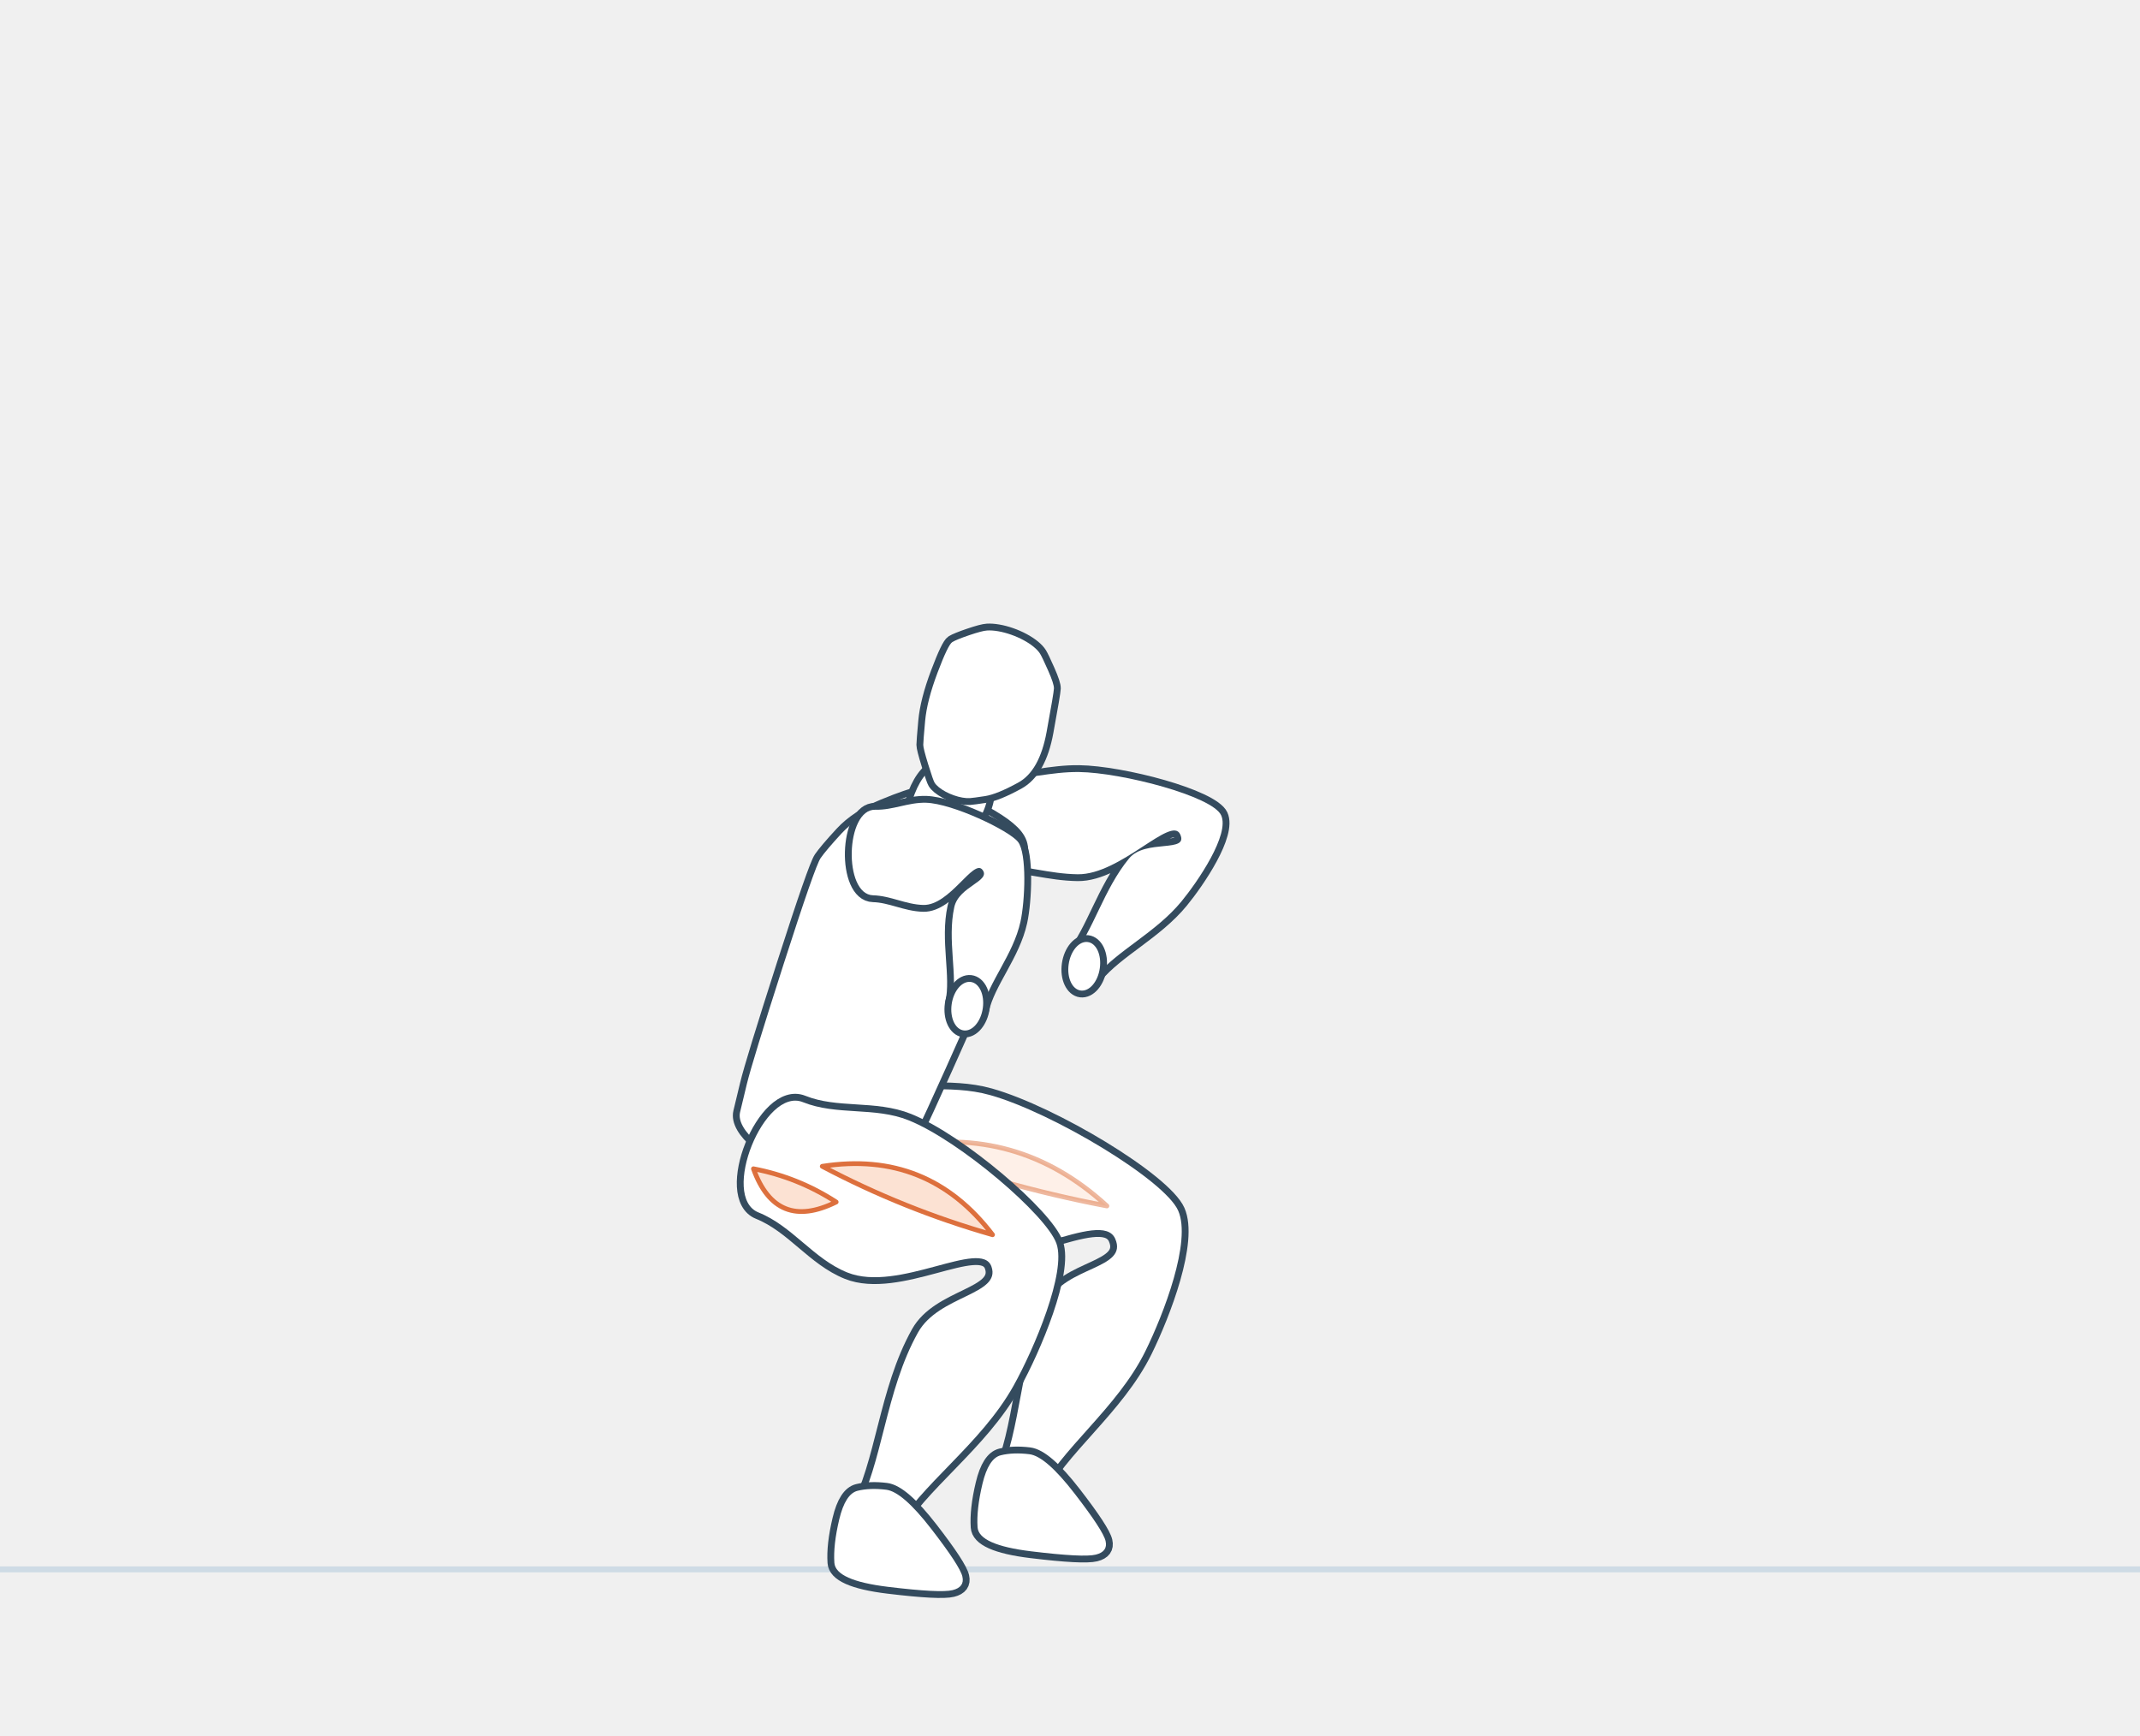
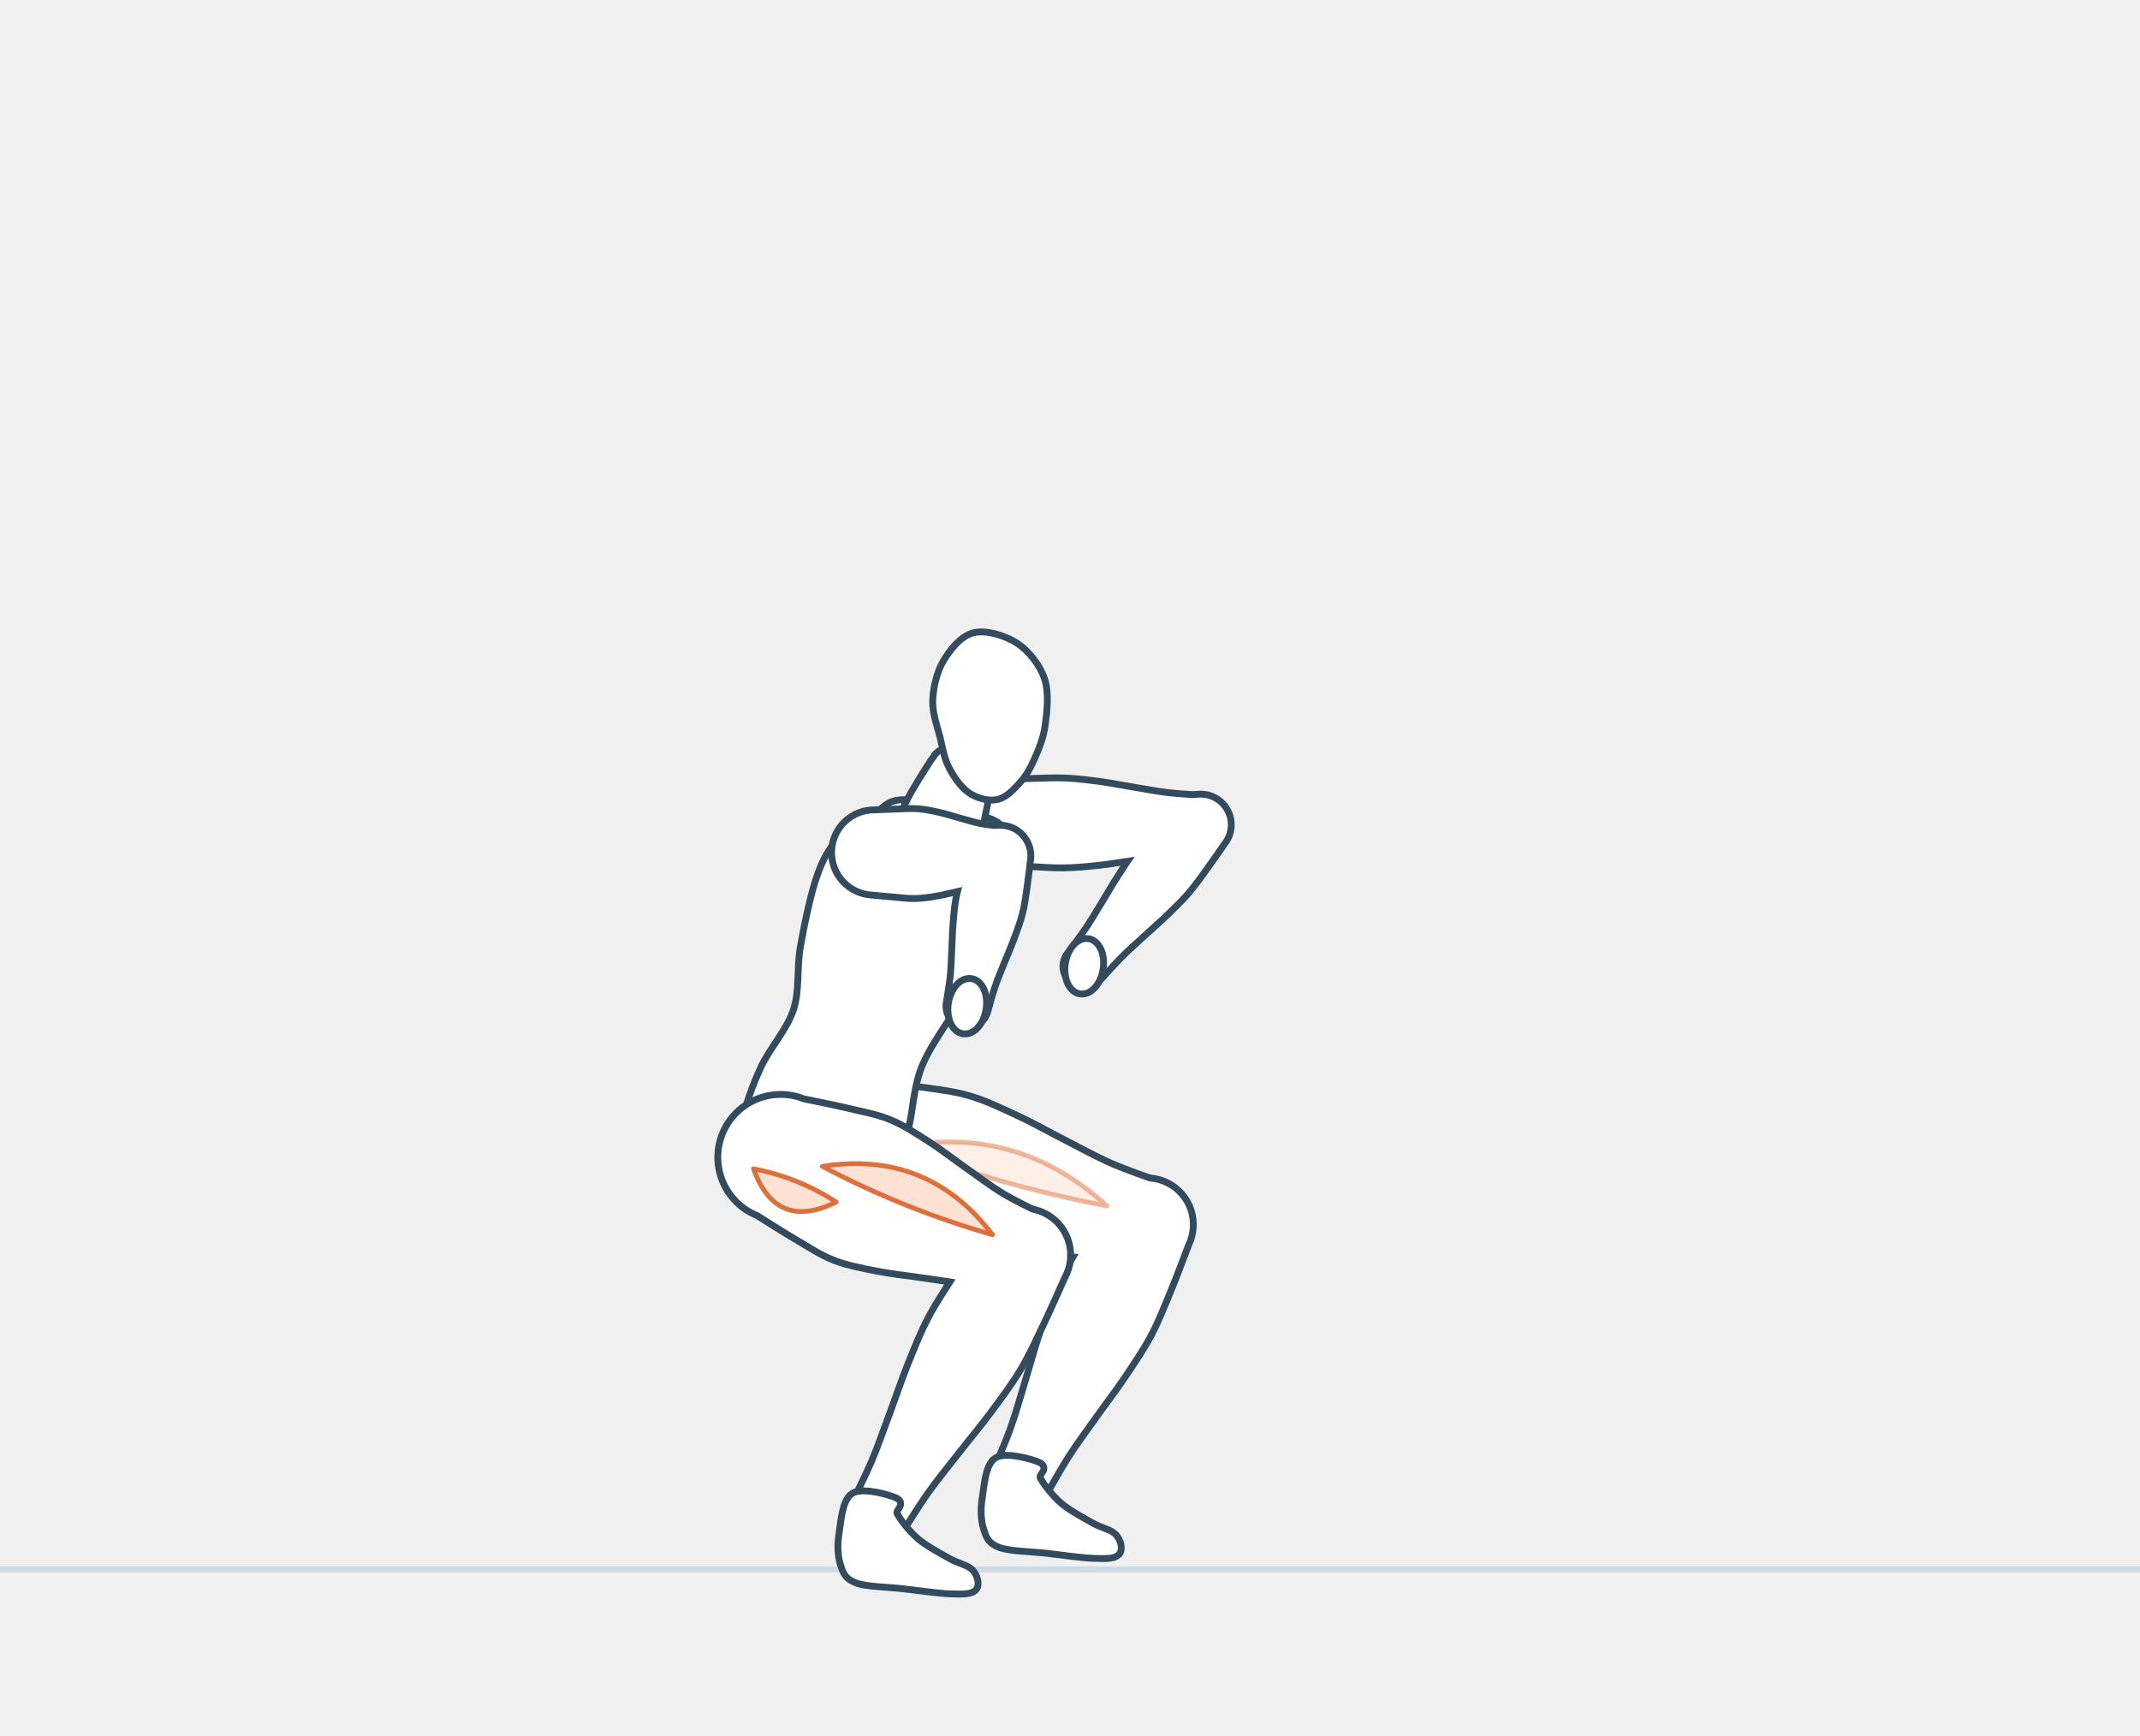
<svg xmlns="http://www.w3.org/2000/svg" viewBox="0 0 360 292">
  <path d="M0 264H360" stroke="#cedbe5" fill="none" />
  <g class="bw-human-athlete bw-human-outline bw-human-natural bw-human-sketch bw-human-spatial" fill="#fff" stroke="#344b5e" stroke-width="1.05" stroke-linecap="round" stroke-linejoin="round">
    <g class="bw-silhouette-ink" stroke-width="2.3">
      <g class="bw-human-leg bw-human-leg-left" fill="#fff">
-         <path d="M140.078,201.460C147.091,203.443 152.069,208.800 159.082,210.783C169.602,213.759 185.298,203.206 187.597,208.366C189.895,213.525 179.222,212.965 176.188,219.135C171.421,228.832 171.896,240.559 167.995,248.492C166.645,251.238 173.107,254.415 174.457,251.669C178.357,243.735 187.933,236.950 192.700,227.254C195.734,221.083 200.491,208.804 198.193,203.645C195.894,198.486 177.113,187.201 166.593,184.225C159.580,182.242 152.534,184.198 145.521,182.214C138.785,180.309 133.342,199.555 140.078,201.460Z" />
+         <path d="M140.078,201.460C141.411,202.059 145.393,203.921 148.078,205.055C150.763,206.190 153.399,207.497 156.187,208.266C158.975,209.035 161.900,209.323 164.808,209.669C167.715,210.015 170.696,210.104 173.634,210.342C176.573,210.579 179.546,210.696 182.438,211.096C185.331,211.495 189.565,212.467 190.990,212.741A7.000,7.000 0 0 0 199.631,207.910A7.000,7.000 0 0 0 194.800,199.269C193.442,198.757 189.327,197.367 186.653,196.192C183.980,195.018 181.386,193.560 178.759,192.223C176.131,190.887 173.545,189.402 170.887,188.174C168.229,186.945 165.587,185.659 162.809,184.853C160.031,184.048 157.101,183.781 154.219,183.342C151.338,182.902 146.971,182.402 145.521,182.214A10.000,10.000 0 0 0 133.177,189.116A10.000,10.000 0 0 0 140.078,201.460Z" />
+         <path d="M186.362,202.793C185.652,203.965 183.468,207.451 182.106,209.822C180.744,212.193 179.318,214.533 178.191,217.019C177.064,219.505 176.216,222.129 175.343,224.740C174.470,227.352 173.765,230.045 172.954,232.687C172.144,235.329 171.410,238.009 170.478,240.591C169.547,243.174 167.886,246.918 167.367,248.183A4.300,4.300 0 0 0 169.329,253.939A4.300,4.300 0 0 0 175.085,251.978C175.770,250.794 177.720,247.192 179.196,244.878C180.673,242.563 182.347,240.345 183.943,238.090C185.540,235.835 187.243,233.631 188.778,231.345C190.313,229.060 191.872,226.786 193.153,224.375C194.433,221.964 195.415,219.406 196.461,216.880C197.507,214.354 198.934,210.494 199.428,209.217A7.280,7.280 0 0 0 196.107,199.472A7.280,7.280 0 0 0 186.362,202.793Z" />
        <g display="none" class="bw-muscle-traces" data-side="left">
          <g data-muscle="quadriceps">
            <path d="M151.141,192.949Q171.179,189.055 186.208,202.867Q168.237,199.457 151.141,192.949Z" fill="#f59e6b" fill-opacity="0.16" stroke="#d9622b" stroke-width=".8" stroke-opacity="0.45" />
          </g>
          <g data-muscle="glutes">
            <path d="M137.839,194.071Q144.070,204.563 154.872,198.889Q146.756,195.066 137.839,194.071Z" fill="#f59e6b" fill-opacity="0.16" stroke="#d9622b" stroke-width=".8" stroke-opacity="0.45" />
          </g>
        </g>
      </g>
    </g>
    <g class="bw-silhouette-fill" stroke="none">
      <g class="bw-human-leg bw-human-leg-left" fill="#fff">
-         <path d="M140.078,201.460C147.091,203.443 152.069,208.800 159.082,210.783C169.602,213.759 185.298,203.206 187.597,208.366C189.895,213.525 179.222,212.965 176.188,219.135C171.421,228.832 171.896,240.559 167.995,248.492C166.645,251.238 173.107,254.415 174.457,251.669C178.357,243.735 187.933,236.950 192.700,227.254C195.734,221.083 200.491,208.804 198.193,203.645C195.894,198.486 177.113,187.201 166.593,184.225C159.580,182.242 152.534,184.198 145.521,182.214C138.785,180.309 133.342,199.555 140.078,201.460Z" />
+         <path d="M140.078,201.460C141.411,202.059 145.393,203.921 148.078,205.055C150.763,206.190 153.399,207.497 156.187,208.266C158.975,209.035 161.900,209.323 164.808,209.669C167.715,210.015 170.696,210.104 173.634,210.342C176.573,210.579 179.546,210.696 182.438,211.096C185.331,211.495 189.565,212.467 190.990,212.741A7.000,7.000 0 0 0 199.631,207.910A7.000,7.000 0 0 0 194.800,199.269C193.442,198.757 189.327,197.367 186.653,196.192C183.980,195.018 181.386,193.560 178.759,192.223C176.131,190.887 173.545,189.402 170.887,188.174C168.229,186.945 165.587,185.659 162.809,184.853C160.031,184.048 157.101,183.781 154.219,183.342C151.338,182.902 146.971,182.402 145.521,182.214A10.000,10.000 0 0 0 133.177,189.116A10.000,10.000 0 0 0 140.078,201.460Z" />
+         <path d="M186.362,202.793C185.652,203.965 183.468,207.451 182.106,209.822C180.744,212.193 179.318,214.533 178.191,217.019C177.064,219.505 176.216,222.129 175.343,224.740C174.470,227.352 173.765,230.045 172.954,232.687C172.144,235.329 171.410,238.009 170.478,240.591C169.547,243.174 167.886,246.918 167.367,248.183A4.300,4.300 0 0 0 169.329,253.939A4.300,4.300 0 0 0 175.085,251.978C175.770,250.794 177.720,247.192 179.196,244.878C180.673,242.563 182.347,240.345 183.943,238.090C185.540,235.835 187.243,233.631 188.778,231.345C190.313,229.060 191.872,226.786 193.153,224.375C194.433,221.964 195.415,219.406 196.461,216.880C197.507,214.354 198.934,210.494 199.428,209.217A7.280,7.280 0 0 0 196.107,199.472A7.280,7.280 0 0 0 186.362,202.793Z" />
        <g class="bw-muscle-traces" data-side="left">
          <g data-muscle="quadriceps">
            <path d="M151.141,192.949Q171.179,189.055 186.208,202.867Q168.237,199.457 151.141,192.949Z" fill="#f59e6b" fill-opacity="0.16" stroke="#d9622b" stroke-width=".8" stroke-opacity="0.45" />
          </g>
          <g data-muscle="glutes">
            <path d="M137.839,194.071Q144.070,204.563 154.872,198.889Q146.756,195.066 137.839,194.071Z" fill="#f59e6b" fill-opacity="0.16" stroke="#d9622b" stroke-width=".8" stroke-opacity="0.45" />
          </g>
        </g>
      </g>
    </g>
    <g class="bw-silhouette-ink" stroke-width="2.3">
      <g class="bw-human-shoe bw-human-foot">
-         <path d="M164.451,256.913Q164.246,253.934 165.270,249.627Q166.294,245.320 168.359,244.808Q170.424,244.296 173.168,244.629Q175.912,244.963 180.745,251.213Q185.578,257.464 185.988,259.237Q186.397,261.010 184.332,261.522Q182.268,262.034 173.462,260.963Q164.656,259.893 164.451,256.913Z" fill="#fff" />
+         <path d="M167.786,245.723C166.311,246.627 166.120,250.116 165.820,251.984C165.519,253.851 165.574,255.630 165.983,256.927C166.393,258.225 166.584,259.134 168.277,259.767C169.970,260.399 173.533,260.422 176.141,260.723C178.748,261.024 181.984,261.499 183.923,261.571C185.861,261.642 187.213,261.659 187.773,261.153C188.333,260.646 187.991,259.275 187.281,258.532C186.571,257.789 185.042,257.571 183.513,256.695C181.984,255.820 179.609,254.579 178.107,253.281C176.605,251.982 175.076,250.023 174.503,248.903C173.929,247.783 175.786,247.090 174.666,246.559C173.547,246.029 169.260,244.819 167.786,245.723Z" fill="#fff" />
      </g>
    </g>
    <g class="bw-silhouette-fill" stroke="none">
      <g class="bw-human-shoe bw-human-foot">
-         <path d="M164.451,256.913Q164.246,253.934 165.270,249.627Q166.294,245.320 168.359,244.808Q170.424,244.296 173.168,244.629Q175.912,244.963 180.745,251.213Q185.578,257.464 185.988,259.237Q186.397,261.010 184.332,261.522Q182.268,262.034 173.462,260.963Q164.656,259.893 164.451,256.913Z" fill="#fff" />
+         <path d="M167.786,245.723C166.311,246.627 166.120,250.116 165.820,251.984C165.519,253.851 165.574,255.630 165.983,256.927C166.393,258.225 166.584,259.134 168.277,259.767C169.970,260.399 173.533,260.422 176.141,260.723C178.748,261.024 181.984,261.499 183.923,261.571C185.861,261.642 187.213,261.659 187.773,261.153C188.333,260.646 187.991,259.275 187.281,258.532C186.571,257.789 185.042,257.571 183.513,256.695C181.984,255.820 179.609,254.579 178.107,253.281C176.605,251.982 175.076,250.023 174.503,248.903C173.929,247.783 175.786,247.090 174.666,246.559C173.547,246.029 169.260,244.819 167.786,245.723Z" fill="#fff" />
      </g>
    </g>
    <g class="bw-silhouette-ink" stroke-width="2.3">
      <g class="bw-human-arm bw-human-arm-left">
-         <path d="M167.617,145.490C172.415,145.553 176.508,147.007 181.306,147.070C188.502,147.164 197.039,137.125 198.532,140.341C200.025,143.556 192.681,141.072 189.939,144.405C185.631,149.642 183.912,156.611 180.387,160.897C178.983,162.603 182.999,165.907 184.403,164.200C187.928,159.915 194.435,156.884 198.743,151.647C201.485,148.314 206.918,140.356 205.425,137.140C203.932,133.925 188.728,129.966 181.532,129.871C176.734,129.808 172.604,131.154 167.807,131.091C162.767,131.025 162.578,145.424 167.617,145.490Z" />
+         <path d="M167.625,144.890C168.577,144.941 171.431,145.109 173.333,145.198C175.236,145.287 177.138,145.456 179.043,145.423C180.947,145.390 182.853,145.204 184.760,145.000C186.667,144.795 188.575,144.458 190.483,144.197C192.390,143.937 194.299,143.613 196.205,143.437C198.111,143.261 200.968,143.190 201.921,143.140A4.400,4.400 0 0 0 206.378,138.798A4.400,4.400 0 0 0 202.036,134.341C201.085,134.266 198.231,134.120 196.330,133.894C194.429,133.668 192.530,133.294 190.630,132.984C188.730,132.673 186.831,132.286 184.930,132.032C183.030,131.777 181.129,131.541 179.226,131.458C177.323,131.375 175.417,131.494 173.513,131.533C171.608,131.572 168.751,131.665 167.799,131.691A6.600,6.600 0 0 0 161.113,138.204A6.600,6.600 0 0 0 167.625,144.890Z" />
+         <path d="M198.445,135.834C197.849,136.453 196.036,138.287 194.872,139.547C193.708,140.808 192.515,142.044 191.461,143.395C190.408,144.746 189.485,146.204 188.550,147.653C187.615,149.101 186.757,150.613 185.851,152.085C184.944,153.557 184.073,155.058 183.111,156.485C182.149,157.911 180.584,159.950 180.078,160.642A3.000,3.000 0 0 0 180.489,164.865A3.000,3.000 0 0 0 184.712,164.454C185.294,163.824 186.993,161.895 188.207,160.676C189.421,159.457 190.726,158.313 191.995,157.139C193.265,155.966 194.583,154.833 195.824,153.636C197.065,152.439 198.318,151.252 199.440,149.958C200.562,148.664 201.546,147.255 202.558,145.870C203.570,144.485 205.020,142.351 205.513,141.648A4.576,4.576 0 0 0 204.886,135.207A4.576,4.576 0 0 0 198.445,135.834Z" />
        <g display="none" class="bw-muscle-traces" data-side="left" />
      </g>
    </g>
    <g class="bw-silhouette-fill" stroke="none">
      <g class="bw-human-arm bw-human-arm-left">
-         <path d="M167.617,145.490C172.415,145.553 176.508,147.007 181.306,147.070C188.502,147.164 197.039,137.125 198.532,140.341C200.025,143.556 192.681,141.072 189.939,144.405C185.631,149.642 183.912,156.611 180.387,160.897C178.983,162.603 182.999,165.907 184.403,164.200C187.928,159.915 194.435,156.884 198.743,151.647C201.485,148.314 206.918,140.356 205.425,137.140C203.932,133.925 188.728,129.966 181.532,129.871C176.734,129.808 172.604,131.154 167.807,131.091C162.767,131.025 162.578,145.424 167.617,145.490Z" />
+         <path d="M167.625,144.890C168.577,144.941 171.431,145.109 173.333,145.198C175.236,145.287 177.138,145.456 179.043,145.423C180.947,145.390 182.853,145.204 184.760,145.000C186.667,144.795 188.575,144.458 190.483,144.197C192.390,143.937 194.299,143.613 196.205,143.437C198.111,143.261 200.968,143.190 201.921,143.140A4.400,4.400 0 0 0 206.378,138.798A4.400,4.400 0 0 0 202.036,134.341C201.085,134.266 198.231,134.120 196.330,133.894C194.429,133.668 192.530,133.294 190.630,132.984C188.730,132.673 186.831,132.286 184.930,132.032C183.030,131.777 181.129,131.541 179.226,131.458C177.323,131.375 175.417,131.494 173.513,131.533C171.608,131.572 168.751,131.665 167.799,131.691A6.600,6.600 0 0 0 161.113,138.204A6.600,6.600 0 0 0 167.625,144.890Z" />
+         <path d="M198.445,135.834C197.849,136.453 196.036,138.287 194.872,139.547C193.708,140.808 192.515,142.044 191.461,143.395C190.408,144.746 189.485,146.204 188.550,147.653C187.615,149.101 186.757,150.613 185.851,152.085C184.944,153.557 184.073,155.058 183.111,156.485C182.149,157.911 180.584,159.950 180.078,160.642A3.000,3.000 0 0 0 180.489,164.865A3.000,3.000 0 0 0 184.712,164.454C185.294,163.824 186.993,161.895 188.207,160.676C189.421,159.457 190.726,158.313 191.995,157.139C193.265,155.966 194.583,154.833 195.824,153.636C197.065,152.439 198.318,151.252 199.440,149.958C200.562,148.664 201.546,147.255 202.558,145.870C203.570,144.485 205.020,142.351 205.513,141.648A4.576,4.576 0 0 0 204.886,135.207A4.576,4.576 0 0 0 198.445,135.834Z" />
        <g class="bw-muscle-traces" data-side="left" />
      </g>
    </g>
    <g class="bw-silhouette-ink" stroke-width="2.3">
      <g class="bw-human-torso">
-         <path d="M125.005,189.531Q124.238,188.184 124.498,187.092Q124.758,186.000 125.636,182.363Q126.513,178.727 131.818,162.205Q137.123,145.683 138.047,144.353Q138.970,143.023 141.559,140.214Q144.149,137.404 148.628,135.566Q153.108,133.728 154.419,133.596Q155.730,133.464 157.269,133.633Q158.808,133.802 160.340,134.246Q161.872,134.689 163.164,135.341Q164.456,135.992 166.778,137.357Q169.100,138.723 170.359,139.965Q171.619,141.208 171.770,142.488Q171.921,143.769 171.788,147.626Q171.655,151.484 162.966,171.046Q154.278,190.609 152.490,193.846Q150.702,197.082 149.454,197.753Q148.207,198.423 146.162,198.569Q144.117,198.715 141.586,198.316Q139.055,197.916 136.423,197.031Q133.791,196.146 131.459,194.910Q129.126,193.675 127.449,192.277Q125.772,190.879 125.005,189.531Z" fill="#fff" />
+         <path d="M128.175,200.059C125.621,198.977 125.111,197.301 124.631,195.437C124.151,193.574 124.651,191.486 125.297,188.879C125.942,186.272 127.050,182.935 128.505,179.797C129.959,176.658 132.903,173.465 134.023,170.048C135.143,166.632 134.560,163.056 135.223,159.297C135.885,155.539 136.950,150.485 138.000,147.498C139.050,144.510 139.987,143.034 141.521,141.370C143.056,139.706 145.400,138.558 147.208,137.513C149.016,136.468 149.281,135.018 152.369,135.101C155.458,135.183 162.983,137.068 165.738,138.010C168.493,138.952 167.981,139.506 168.900,140.752C169.820,141.998 171.164,143.428 171.255,145.487C171.346,147.546 170.839,149.793 169.445,153.106C168.052,156.418 165.341,161.102 162.894,165.363C160.447,169.623 156.532,174.638 154.764,178.668C152.996,182.697 153.053,186.950 152.286,189.539C151.519,192.128 151.184,192.514 150.164,194.203C149.143,195.892 147.866,198.386 146.165,199.673C144.463,200.960 142.954,201.861 139.956,201.925C136.957,201.989 130.729,201.140 128.175,200.059Z" fill="#fff" />
        <g display="none" class="bw-muscle-traces bw-torso-muscles" />
      </g>
    </g>
    <g class="bw-silhouette-fill" stroke="none">
      <g class="bw-human-torso">
-         <path d="M125.005,189.531Q124.238,188.184 124.498,187.092Q124.758,186.000 125.636,182.363Q126.513,178.727 131.818,162.205Q137.123,145.683 138.047,144.353Q138.970,143.023 141.559,140.214Q144.149,137.404 148.628,135.566Q153.108,133.728 154.419,133.596Q155.730,133.464 157.269,133.633Q158.808,133.802 160.340,134.246Q161.872,134.689 163.164,135.341Q164.456,135.992 166.778,137.357Q169.100,138.723 170.359,139.965Q171.619,141.208 171.770,142.488Q171.921,143.769 171.788,147.626Q171.655,151.484 162.966,171.046Q154.278,190.609 152.490,193.846Q150.702,197.082 149.454,197.753Q148.207,198.423 146.162,198.569Q144.117,198.715 141.586,198.316Q139.055,197.916 136.423,197.031Q133.791,196.146 131.459,194.910Q129.126,193.675 127.449,192.277Q125.772,190.879 125.005,189.531Z" fill="#fff" />
+         <path d="M128.175,200.059C125.621,198.977 125.111,197.301 124.631,195.437C124.151,193.574 124.651,191.486 125.297,188.879C125.942,186.272 127.050,182.935 128.505,179.797C129.959,176.658 132.903,173.465 134.023,170.048C135.143,166.632 134.560,163.056 135.223,159.297C135.885,155.539 136.950,150.485 138.000,147.498C139.050,144.510 139.987,143.034 141.521,141.370C143.056,139.706 145.400,138.558 147.208,137.513C149.016,136.468 149.281,135.018 152.369,135.101C155.458,135.183 162.983,137.068 165.738,138.010C168.493,138.952 167.981,139.506 168.900,140.752C169.820,141.998 171.164,143.428 171.255,145.487C171.346,147.546 170.839,149.793 169.445,153.106C168.052,156.418 165.341,161.102 162.894,165.363C160.447,169.623 156.532,174.638 154.764,178.668C152.996,182.697 153.053,186.950 152.286,189.539C151.519,192.128 151.184,192.514 150.164,194.203C149.143,195.892 147.866,198.386 146.165,199.673C144.463,200.960 142.954,201.861 139.956,201.925C136.957,201.989 130.729,201.140 128.175,200.059Z" fill="#fff" />
        <g class="bw-muscle-traces bw-torso-muscles" />
      </g>
    </g>
    <g class="bw-silhouette-ink" stroke-width="2.3">
      <g class="bw-human-hand">
        <path d="M185.016,162.867C184.700,165.121 183.269,166.806 181.821,166.630C180.374,166.454 179.457,164.484 179.774,162.230C180.091,159.975 181.521,158.291 182.969,158.467C184.416,158.643 185.333,160.613 185.016,162.867Z" fill="#fff" />
        <path d="M182.845,162.527C182.845,163.234 182.259,163.736 181.535,163.648C180.811,163.560 180.224,162.915 180.224,162.208C180.224,161.501 180.811,160.999 181.535,161.087C182.259,161.176 182.845,161.820 182.845,162.527Z" fill="none" stroke-width=".45" opacity=".4" />
      </g>
    </g>
    <g class="bw-silhouette-fill" stroke="none">
      <g class="bw-human-hand">
        <path d="M185.016,162.867C184.700,165.121 183.269,166.806 181.821,166.630C180.374,166.454 179.457,164.484 179.774,162.230C180.091,159.975 181.521,158.291 182.969,158.467C184.416,158.643 185.333,160.613 185.016,162.867Z" fill="#fff" />
        <path d="M182.845,162.527C182.845,163.234 182.259,163.736 181.535,163.648C180.811,163.560 180.224,162.915 180.224,162.208C180.224,161.501 180.811,160.999 181.535,161.087C182.259,161.176 182.845,161.820 182.845,162.527Z" fill="none" stroke-width=".45" opacity=".4" />
      </g>
    </g>
    <g class="bw-silhouette-ink" stroke-width="2.3">
      <g class="bw-human-leg bw-human-leg-right" fill="#fff">
-         <path d="M127.600,203.961C133.329,206.263 136.824,211.762 142.553,214.064C151.147,217.517 165.095,208.274 166.784,213.056C168.473,217.838 157.943,217.868 154.427,224.158C148.901,234.043 148.514,246.211 143.993,254.298C142.500,256.969 148.785,260.482 150.278,257.811C154.799,249.724 164.962,243.021 170.487,233.136C174.004,226.846 179.411,213.975 177.721,209.193C176.032,204.410 161.437,191.907 152.843,188.454C147.113,186.152 140.786,187.705 135.056,185.403C128.561,182.793 121.105,201.351 127.600,203.961Z" />
+         <path d="M127.600,203.961C128.657,204.616 131.803,206.643 133.942,207.892C136.081,209.140 138.153,210.556 140.434,211.451C142.715,212.347 145.182,212.779 147.626,213.267C150.071,213.755 152.615,213.996 155.101,214.379C157.588,214.763 160.121,215.030 162.545,215.570C164.968,216.110 168.460,217.278 169.643,217.620A7.000,7.000 0 0 0 178.748,213.734A7.000,7.000 0 0 0 174.862,204.629C173.772,204.057 170.442,202.485 168.319,201.198C166.195,199.911 164.182,198.351 162.121,196.908C160.060,195.465 158.057,193.878 155.954,192.539C153.852,191.200 151.772,189.805 149.505,188.874C147.238,187.943 144.763,187.532 142.355,186.953C139.947,186.375 136.273,185.661 135.056,185.403A10.000,10.000 0 0 0 122.049,190.954A10.000,10.000 0 0 0 127.600,203.961Z" />
+         <path d="M165.898,207.572C165.096,208.762 162.634,212.300 161.085,214.710C159.536,217.120 157.925,219.496 156.604,222.034C155.283,224.571 154.234,227.261 153.160,229.937C152.087,232.613 151.177,235.381 150.164,238.090C149.151,240.800 148.212,243.552 147.082,246.196C145.952,248.840 143.999,252.663 143.382,253.956A4.300,4.300 0 0 0 145.038,259.808A4.300,4.300 0 0 0 150.889,258.153C151.668,256.950 153.901,253.284 155.562,250.936C157.222,248.589 159.075,246.348 160.852,244.065C162.630,241.783 164.511,239.558 166.228,237.242C167.945,234.926 169.686,232.623 171.156,230.169C172.626,227.714 173.806,225.097 175.048,222.515C176.289,219.933 178.014,215.983 178.607,214.677A7.280,7.280 0 0 0 175.805,204.770A7.280,7.280 0 0 0 165.898,207.572Z" />
        <g display="none" class="bw-muscle-traces" data-side="right">
          <g data-muscle="quadriceps">
            <path d="M138.323,196.199Q156.077,193.417 166.970,207.709Q152.047,203.448 138.323,196.199Z" fill="#f59e6b" fill-opacity="0.3" stroke="#d9622b" stroke-width=".8" stroke-opacity="0.9" />
          </g>
          <g data-muscle="glutes">
            <path d="M126.749,196.614Q130.575,207.204 140.664,202.205Q134.254,198.045 126.749,196.614Z" fill="#f59e6b" fill-opacity="0.3" stroke="#d9622b" stroke-width=".8" stroke-opacity="0.9" />
          </g>
        </g>
      </g>
    </g>
    <g class="bw-silhouette-fill" stroke="none">
      <g class="bw-human-leg bw-human-leg-right" fill="#fff">
-         <path d="M127.600,203.961C133.329,206.263 136.824,211.762 142.553,214.064C151.147,217.517 165.095,208.274 166.784,213.056C168.473,217.838 157.943,217.868 154.427,224.158C148.901,234.043 148.514,246.211 143.993,254.298C142.500,256.969 148.785,260.482 150.278,257.811C154.799,249.724 164.962,243.021 170.487,233.136C174.004,226.846 179.411,213.975 177.721,209.193C176.032,204.410 161.437,191.907 152.843,188.454C147.113,186.152 140.786,187.705 135.056,185.403C128.561,182.793 121.105,201.351 127.600,203.961Z" />
+         <path d="M127.600,203.961C128.657,204.616 131.803,206.643 133.942,207.892C136.081,209.140 138.153,210.556 140.434,211.451C142.715,212.347 145.182,212.779 147.626,213.267C150.071,213.755 152.615,213.996 155.101,214.379C157.588,214.763 160.121,215.030 162.545,215.570C164.968,216.110 168.460,217.278 169.643,217.620A7.000,7.000 0 0 0 178.748,213.734A7.000,7.000 0 0 0 174.862,204.629C173.772,204.057 170.442,202.485 168.319,201.198C166.195,199.911 164.182,198.351 162.121,196.908C160.060,195.465 158.057,193.878 155.954,192.539C153.852,191.200 151.772,189.805 149.505,188.874C147.238,187.943 144.763,187.532 142.355,186.953C139.947,186.375 136.273,185.661 135.056,185.403A10.000,10.000 0 0 0 122.049,190.954A10.000,10.000 0 0 0 127.600,203.961Z" />
+         <path d="M165.898,207.572C165.096,208.762 162.634,212.300 161.085,214.710C159.536,217.120 157.925,219.496 156.604,222.034C155.283,224.571 154.234,227.261 153.160,229.937C152.087,232.613 151.177,235.381 150.164,238.090C149.151,240.800 148.212,243.552 147.082,246.196C145.952,248.840 143.999,252.663 143.382,253.956A4.300,4.300 0 0 0 145.038,259.808A4.300,4.300 0 0 0 150.889,258.153C151.668,256.950 153.901,253.284 155.562,250.936C157.222,248.589 159.075,246.348 160.852,244.065C162.630,241.783 164.511,239.558 166.228,237.242C167.945,234.926 169.686,232.623 171.156,230.169C172.626,227.714 173.806,225.097 175.048,222.515C176.289,219.933 178.014,215.983 178.607,214.677A7.280,7.280 0 0 0 175.805,204.770A7.280,7.280 0 0 0 165.898,207.572Z" />
        <g class="bw-muscle-traces" data-side="right">
          <g data-muscle="quadriceps">
            <path d="M138.323,196.199Q156.077,193.417 166.970,207.709Q152.047,203.448 138.323,196.199Z" fill="#f59e6b" fill-opacity="0.3" stroke="#d9622b" stroke-width=".8" stroke-opacity="0.9" />
          </g>
          <g data-muscle="glutes">
            <path d="M126.749,196.614Q130.575,207.204 140.664,202.205Q134.254,198.045 126.749,196.614Z" fill="#f59e6b" fill-opacity="0.3" stroke="#d9622b" stroke-width=".8" stroke-opacity="0.9" />
          </g>
        </g>
      </g>
    </g>
    <g class="bw-silhouette-ink" stroke-width="2.3">
      <g class="bw-human-shoe bw-human-foot">
-         <path d="M140.361,262.888Q140.156,259.908 141.180,255.601Q142.204,251.294 144.269,250.782Q146.334,250.270 149.078,250.604Q151.822,250.937 156.655,257.188Q161.488,263.438 161.897,265.211Q162.307,266.984 160.242,267.496Q158.177,268.008 149.371,266.938Q140.566,265.867 140.361,262.888Z" fill="#fff" />
+         <path d="M143.695,251.697C142.221,252.601 142.030,256.090 141.729,257.958C141.429,259.825 141.484,261.605 141.893,262.902C142.303,264.199 142.494,265.109 144.187,265.741C145.880,266.374 149.443,266.397 152.051,266.697C154.658,266.998 157.894,267.473 159.833,267.545C161.771,267.617 163.123,267.633 163.683,267.127C164.242,266.620 163.901,265.249 163.191,264.507C162.481,263.764 160.952,263.545 159.423,262.670C157.894,261.794 155.518,260.554 154.017,259.255C152.515,257.956 150.986,255.998 150.412,254.877C149.839,253.757 151.696,253.064 150.576,252.534C149.457,252.004 145.170,250.793 143.695,251.697Z" fill="#fff" />
      </g>
    </g>
    <g class="bw-silhouette-fill" stroke="none">
      <g class="bw-human-shoe bw-human-foot">
-         <path d="M140.361,262.888Q140.156,259.908 141.180,255.601Q142.204,251.294 144.269,250.782Q146.334,250.270 149.078,250.604Q151.822,250.937 156.655,257.188Q161.488,263.438 161.897,265.211Q162.307,266.984 160.242,267.496Q158.177,268.008 149.371,266.938Q140.566,265.867 140.361,262.888Z" fill="#fff" />
+         <path d="M143.695,251.697C142.221,252.601 142.030,256.090 141.729,257.958C141.429,259.825 141.484,261.605 141.893,262.902C142.303,264.199 142.494,265.109 144.187,265.741C145.880,266.374 149.443,266.397 152.051,266.697C154.658,266.998 157.894,267.473 159.833,267.545C161.771,267.617 163.123,267.633 163.683,267.127C164.242,266.620 163.901,265.249 163.191,264.507C162.481,263.764 160.952,263.545 159.423,262.670C157.894,261.794 155.518,260.554 154.017,259.255C152.515,257.956 150.986,255.998 150.412,254.877C149.839,253.757 151.696,253.064 150.576,252.534C149.457,252.004 145.170,250.793 143.695,251.697Z" fill="#fff" />
      </g>
    </g>
    <g class="bw-silhouette-ink" stroke-width="2.3">
      <g class="bw-human-neck">
-         <path d="M155.186,139.844Q152.193,137.878 153.859,133.582Q155.525,129.286 158.392,128.575Q161.260,127.864 164.254,129.830Q167.247,131.796 165.581,136.092Q163.915,140.388 161.047,141.099Q158.179,141.810 155.186,139.844Z" fill="#fff" />
+         <path d="M152.358,136.809Q152.221,136.050 154.920,131.637Q157.620,127.224 158.115,126.893Q158.610,126.562 159.566,126.533Q160.522,126.505 161.683,126.787Q162.844,127.069 163.899,127.586Q164.954,128.103 165.621,128.717Q166.287,129.330 166.386,129.876Q166.484,130.421 165.519,135.459Q164.554,140.497 163.865,140.958Q163.177,141.419 161.846,141.459Q160.516,141.499 158.900,141.106Q157.285,140.714 155.817,139.994Q154.349,139.275 153.422,138.421Q152.496,137.568 152.358,136.809Z" fill="#fff" />
      </g>
    </g>
    <g class="bw-silhouette-fill" stroke="none">
      <g class="bw-human-neck">
-         <path d="M155.186,139.844Q152.193,137.878 153.859,133.582Q155.525,129.286 158.392,128.575Q161.260,127.864 164.254,129.830Q167.247,131.796 165.581,136.092Q163.915,140.388 161.047,141.099Q158.179,141.810 155.186,139.844Z" fill="#fff" />
+         <path d="M152.358,136.809Q152.221,136.050 154.920,131.637Q157.620,127.224 158.115,126.893Q158.610,126.562 159.566,126.533Q160.522,126.505 161.683,126.787Q162.844,127.069 163.899,127.586Q164.954,128.103 165.621,128.717Q166.287,129.330 166.386,129.876Q166.484,130.421 165.519,135.459Q164.554,140.497 163.865,140.958Q163.177,141.419 161.846,141.459Q160.516,141.499 158.900,141.106Q157.285,140.714 155.817,139.994Q154.349,139.275 153.422,138.421Q152.496,137.568 152.358,136.809Z" fill="#fff" />
      </g>
    </g>
    <g class="bw-silhouette-ink" stroke-width="2.3">
      <g class="bw-human-head bw-athlete-portrait">
-         <path d="M156.147,128.579Q155.313,125.887 155.316,125.299Q155.318,124.712 155.628,121.291Q155.938,117.871 157.716,113.159Q159.493,108.447 160.196,108.015Q160.899,107.583 163.062,106.848Q165.225,106.113 166.055,106.062Q166.884,106.011 167.929,106.192Q168.974,106.373 170.075,106.759Q171.177,107.145 172.167,107.677Q173.157,108.209 173.885,108.806Q174.613,109.402 174.968,109.973Q175.324,110.544 176.324,112.807Q177.324,115.069 177.298,115.810Q177.272,116.550 176.066,123.120Q174.861,129.690 171.283,131.652Q167.706,133.614 165.709,133.920Q163.713,134.226 163.160,134.260Q162.607,134.294 161.910,134.173Q161.214,134.052 160.480,133.795Q159.745,133.538 159.085,133.183Q158.425,132.828 157.940,132.431Q157.454,132.033 157.217,131.652Q156.981,131.271 156.147,128.579Z" fill="#fff" />
+         <path d="M170.797,108.695C172.668,109.923 174.424,112.173 175.169,114.369C175.914,116.565 175.560,119.657 175.265,121.870C174.970,124.084 174.112,126.054 173.398,127.651C172.685,129.249 171.955,130.405 170.984,131.456C170.013,132.507 168.853,133.721 167.572,133.958C166.291,134.195 164.534,133.723 163.298,132.875C162.062,132.027 160.916,130.340 160.156,128.871C159.395,127.401 159.181,125.895 158.736,124.057C158.291,122.220 157.403,119.948 157.483,117.844C157.564,115.741 158.140,113.245 159.217,111.437C160.294,109.629 162.014,107.453 163.944,106.996C165.874,106.539 168.926,107.466 170.797,108.695Z" fill="#fff" />
      </g>
    </g>
    <g class="bw-silhouette-fill" stroke="none">
      <g class="bw-human-head bw-athlete-portrait">
-         <path d="M156.147,128.579Q155.313,125.887 155.316,125.299Q155.318,124.712 155.628,121.291Q155.938,117.871 157.716,113.159Q159.493,108.447 160.196,108.015Q160.899,107.583 163.062,106.848Q165.225,106.113 166.055,106.062Q166.884,106.011 167.929,106.192Q168.974,106.373 170.075,106.759Q171.177,107.145 172.167,107.677Q173.157,108.209 173.885,108.806Q174.613,109.402 174.968,109.973Q175.324,110.544 176.324,112.807Q177.324,115.069 177.298,115.810Q177.272,116.550 176.066,123.120Q174.861,129.690 171.283,131.652Q167.706,133.614 165.709,133.920Q163.713,134.226 163.160,134.260Q162.607,134.294 161.910,134.173Q161.214,134.052 160.480,133.795Q159.745,133.538 159.085,133.183Q158.425,132.828 157.940,132.431Q157.454,132.033 157.217,131.652Q156.981,131.271 156.147,128.579Z" fill="#fff" />
+         <path d="M170.797,108.695C172.668,109.923 174.424,112.173 175.169,114.369C175.914,116.565 175.560,119.657 175.265,121.870C174.970,124.084 174.112,126.054 173.398,127.651C172.685,129.249 171.955,130.405 170.984,131.456C170.013,132.507 168.853,133.721 167.572,133.958C166.291,134.195 164.534,133.723 163.298,132.875C162.062,132.027 160.916,130.340 160.156,128.871C159.395,127.401 159.181,125.895 158.736,124.057C158.291,122.220 157.403,119.948 157.483,117.844C157.564,115.741 158.140,113.245 159.217,111.437C160.294,109.629 162.014,107.453 163.944,106.996C165.874,106.539 168.926,107.466 170.797,108.695Z" fill="#fff" />
      </g>
    </g>
    <g class="bw-silhouette-ink" stroke-width="2.3">
      <g class="bw-human-arm bw-human-arm-right">
-         <path d="M146.874,150.609C149.842,150.687 152.349,152.154 155.317,152.232C159.769,152.349 163.768,144.392 165.272,146.313C166.775,148.233 161.309,149.071 160.532,152.612C159.310,158.176 161.173,164.152 160.173,168.705C159.700,170.863 164.779,171.978 165.252,169.819C166.252,165.267 170.445,160.620 171.667,155.056C172.444,151.515 172.760,143.548 171.256,141.628C169.753,139.708 160.222,135.155 155.770,135.038C152.802,134.960 150.221,136.292 147.253,136.214C142.215,136.081 141.835,150.476 146.874,150.609Z" />
+         <path d="M146.889,150.009C147.477,150.063 149.240,150.241 150.417,150.335C151.593,150.430 152.767,150.605 153.946,150.578C155.125,150.551 156.309,150.371 157.493,150.173C158.677,149.975 159.864,149.644 161.049,149.389C162.235,149.135 163.422,148.818 164.605,148.648C165.788,148.477 167.557,148.415 168.148,148.369A4.400,4.400 0 0 0 172.662,144.086A4.400,4.400 0 0 0 168.380,139.572C167.793,139.494 166.029,139.339 164.856,139.107C163.684,138.875 162.515,138.495 161.345,138.179C160.175,137.862 159.006,137.469 157.835,137.209C156.663,136.948 155.491,136.706 154.314,136.617C153.138,136.528 151.956,136.641 150.777,136.674C149.597,136.706 147.827,136.790 147.237,136.814A6.600,6.600 0 0 0 140.466,143.237A6.600,6.600 0 0 0 146.889,150.009Z" />
+         <path d="M163.794,142.989C163.575,143.678 162.883,145.735 162.478,147.119C162.074,148.503 161.633,149.879 161.368,151.294C161.103,152.708 161.004,154.159 160.889,155.607C160.774,157.054 160.757,158.523 160.678,159.979C160.599,161.434 160.565,162.899 160.416,164.339C160.267,165.779 159.888,167.906 159.783,168.619A3.000,3.000 0 0 0 162.070,172.192A3.000,3.000 0 0 0 165.643,169.905C165.846,169.213 166.393,167.124 166.860,165.754C167.328,164.384 167.911,163.039 168.449,161.684C168.987,160.330 169.587,158.988 170.088,157.626C170.590,156.263 171.107,154.904 171.459,153.508C171.811,152.113 171.987,150.679 172.199,149.252C172.412,147.826 172.644,145.668 172.734,144.951A4.576,4.576 0 0 0 169.245,139.501A4.576,4.576 0 0 0 163.794,142.989Z" />
        <g display="none" class="bw-muscle-traces" data-side="right" />
      </g>
    </g>
    <g class="bw-silhouette-fill" stroke="none">
      <g class="bw-human-arm bw-human-arm-right">
-         <path d="M146.874,150.609C149.842,150.687 152.349,152.154 155.317,152.232C159.769,152.349 163.768,144.392 165.272,146.313C166.775,148.233 161.309,149.071 160.532,152.612C159.310,158.176 161.173,164.152 160.173,168.705C159.700,170.863 164.779,171.978 165.252,169.819C166.252,165.267 170.445,160.620 171.667,155.056C172.444,151.515 172.760,143.548 171.256,141.628C169.753,139.708 160.222,135.155 155.770,135.038C152.802,134.960 150.221,136.292 147.253,136.214C142.215,136.081 141.835,150.476 146.874,150.609Z" />
+         <path d="M146.889,150.009C147.477,150.063 149.240,150.241 150.417,150.335C151.593,150.430 152.767,150.605 153.946,150.578C155.125,150.551 156.309,150.371 157.493,150.173C158.677,149.975 159.864,149.644 161.049,149.389C162.235,149.135 163.422,148.818 164.605,148.648C165.788,148.477 167.557,148.415 168.148,148.369A4.400,4.400 0 0 0 172.662,144.086A4.400,4.400 0 0 0 168.380,139.572C167.793,139.494 166.029,139.339 164.856,139.107C163.684,138.875 162.515,138.495 161.345,138.179C160.175,137.862 159.006,137.469 157.835,137.209C156.663,136.948 155.491,136.706 154.314,136.617C153.138,136.528 151.956,136.641 150.777,136.674C149.597,136.706 147.827,136.790 147.237,136.814A6.600,6.600 0 0 0 140.466,143.237A6.600,6.600 0 0 0 146.889,150.009Z" />
+         <path d="M163.794,142.989C163.575,143.678 162.883,145.735 162.478,147.119C162.074,148.503 161.633,149.879 161.368,151.294C161.103,152.708 161.004,154.159 160.889,155.607C160.774,157.054 160.757,158.523 160.678,159.979C160.599,161.434 160.565,162.899 160.416,164.339C160.267,165.779 159.888,167.906 159.783,168.619A3.000,3.000 0 0 0 162.070,172.192A3.000,3.000 0 0 0 165.643,169.905C165.846,169.213 166.393,167.124 166.860,165.754C167.328,164.384 167.911,163.039 168.449,161.684C168.987,160.330 169.587,158.988 170.088,157.626C170.590,156.263 171.107,154.904 171.459,153.508C171.811,152.113 171.987,150.679 172.199,149.252C172.412,147.826 172.644,145.668 172.734,144.951A4.576,4.576 0 0 0 169.245,139.501A4.576,4.576 0 0 0 163.794,142.989Z" />
        <g class="bw-muscle-traces" data-side="right" />
      </g>
    </g>
    <g class="bw-silhouette-ink" stroke-width="2.3">
      <g class="bw-human-hand">
        <path d="M165.334,169.581C165.017,171.835 163.587,173.519 162.139,173.343C160.692,173.167 159.775,171.197 160.092,168.943C160.408,166.689 161.839,165.004 163.286,165.181C164.734,165.357 165.651,167.327 165.334,169.581Z" fill="#fff" />
        <path d="M163.163,169.241C163.163,169.948 162.576,170.450 161.853,170.362C161.129,170.274 160.542,169.629 160.542,168.922C160.542,168.215 161.129,167.713 161.853,167.801C162.576,167.889 163.163,168.534 163.163,169.241Z" fill="none" stroke-width=".45" opacity=".4" />
      </g>
    </g>
    <g class="bw-silhouette-fill" stroke="none">
      <g class="bw-human-hand">
        <path d="M165.334,169.581C165.017,171.835 163.587,173.519 162.139,173.343C160.692,173.167 159.775,171.197 160.092,168.943C160.408,166.689 161.839,165.004 163.286,165.181C164.734,165.357 165.651,167.327 165.334,169.581Z" fill="#fff" />
        <path d="M163.163,169.241C163.163,169.948 162.576,170.450 161.853,170.362C161.129,170.274 160.542,169.629 160.542,168.922C160.542,168.215 161.129,167.713 161.853,167.801C162.576,167.889 163.163,168.534 163.163,169.241Z" fill="none" stroke-width=".45" opacity=".4" />
      </g>
    </g>
  </g>
</svg>
